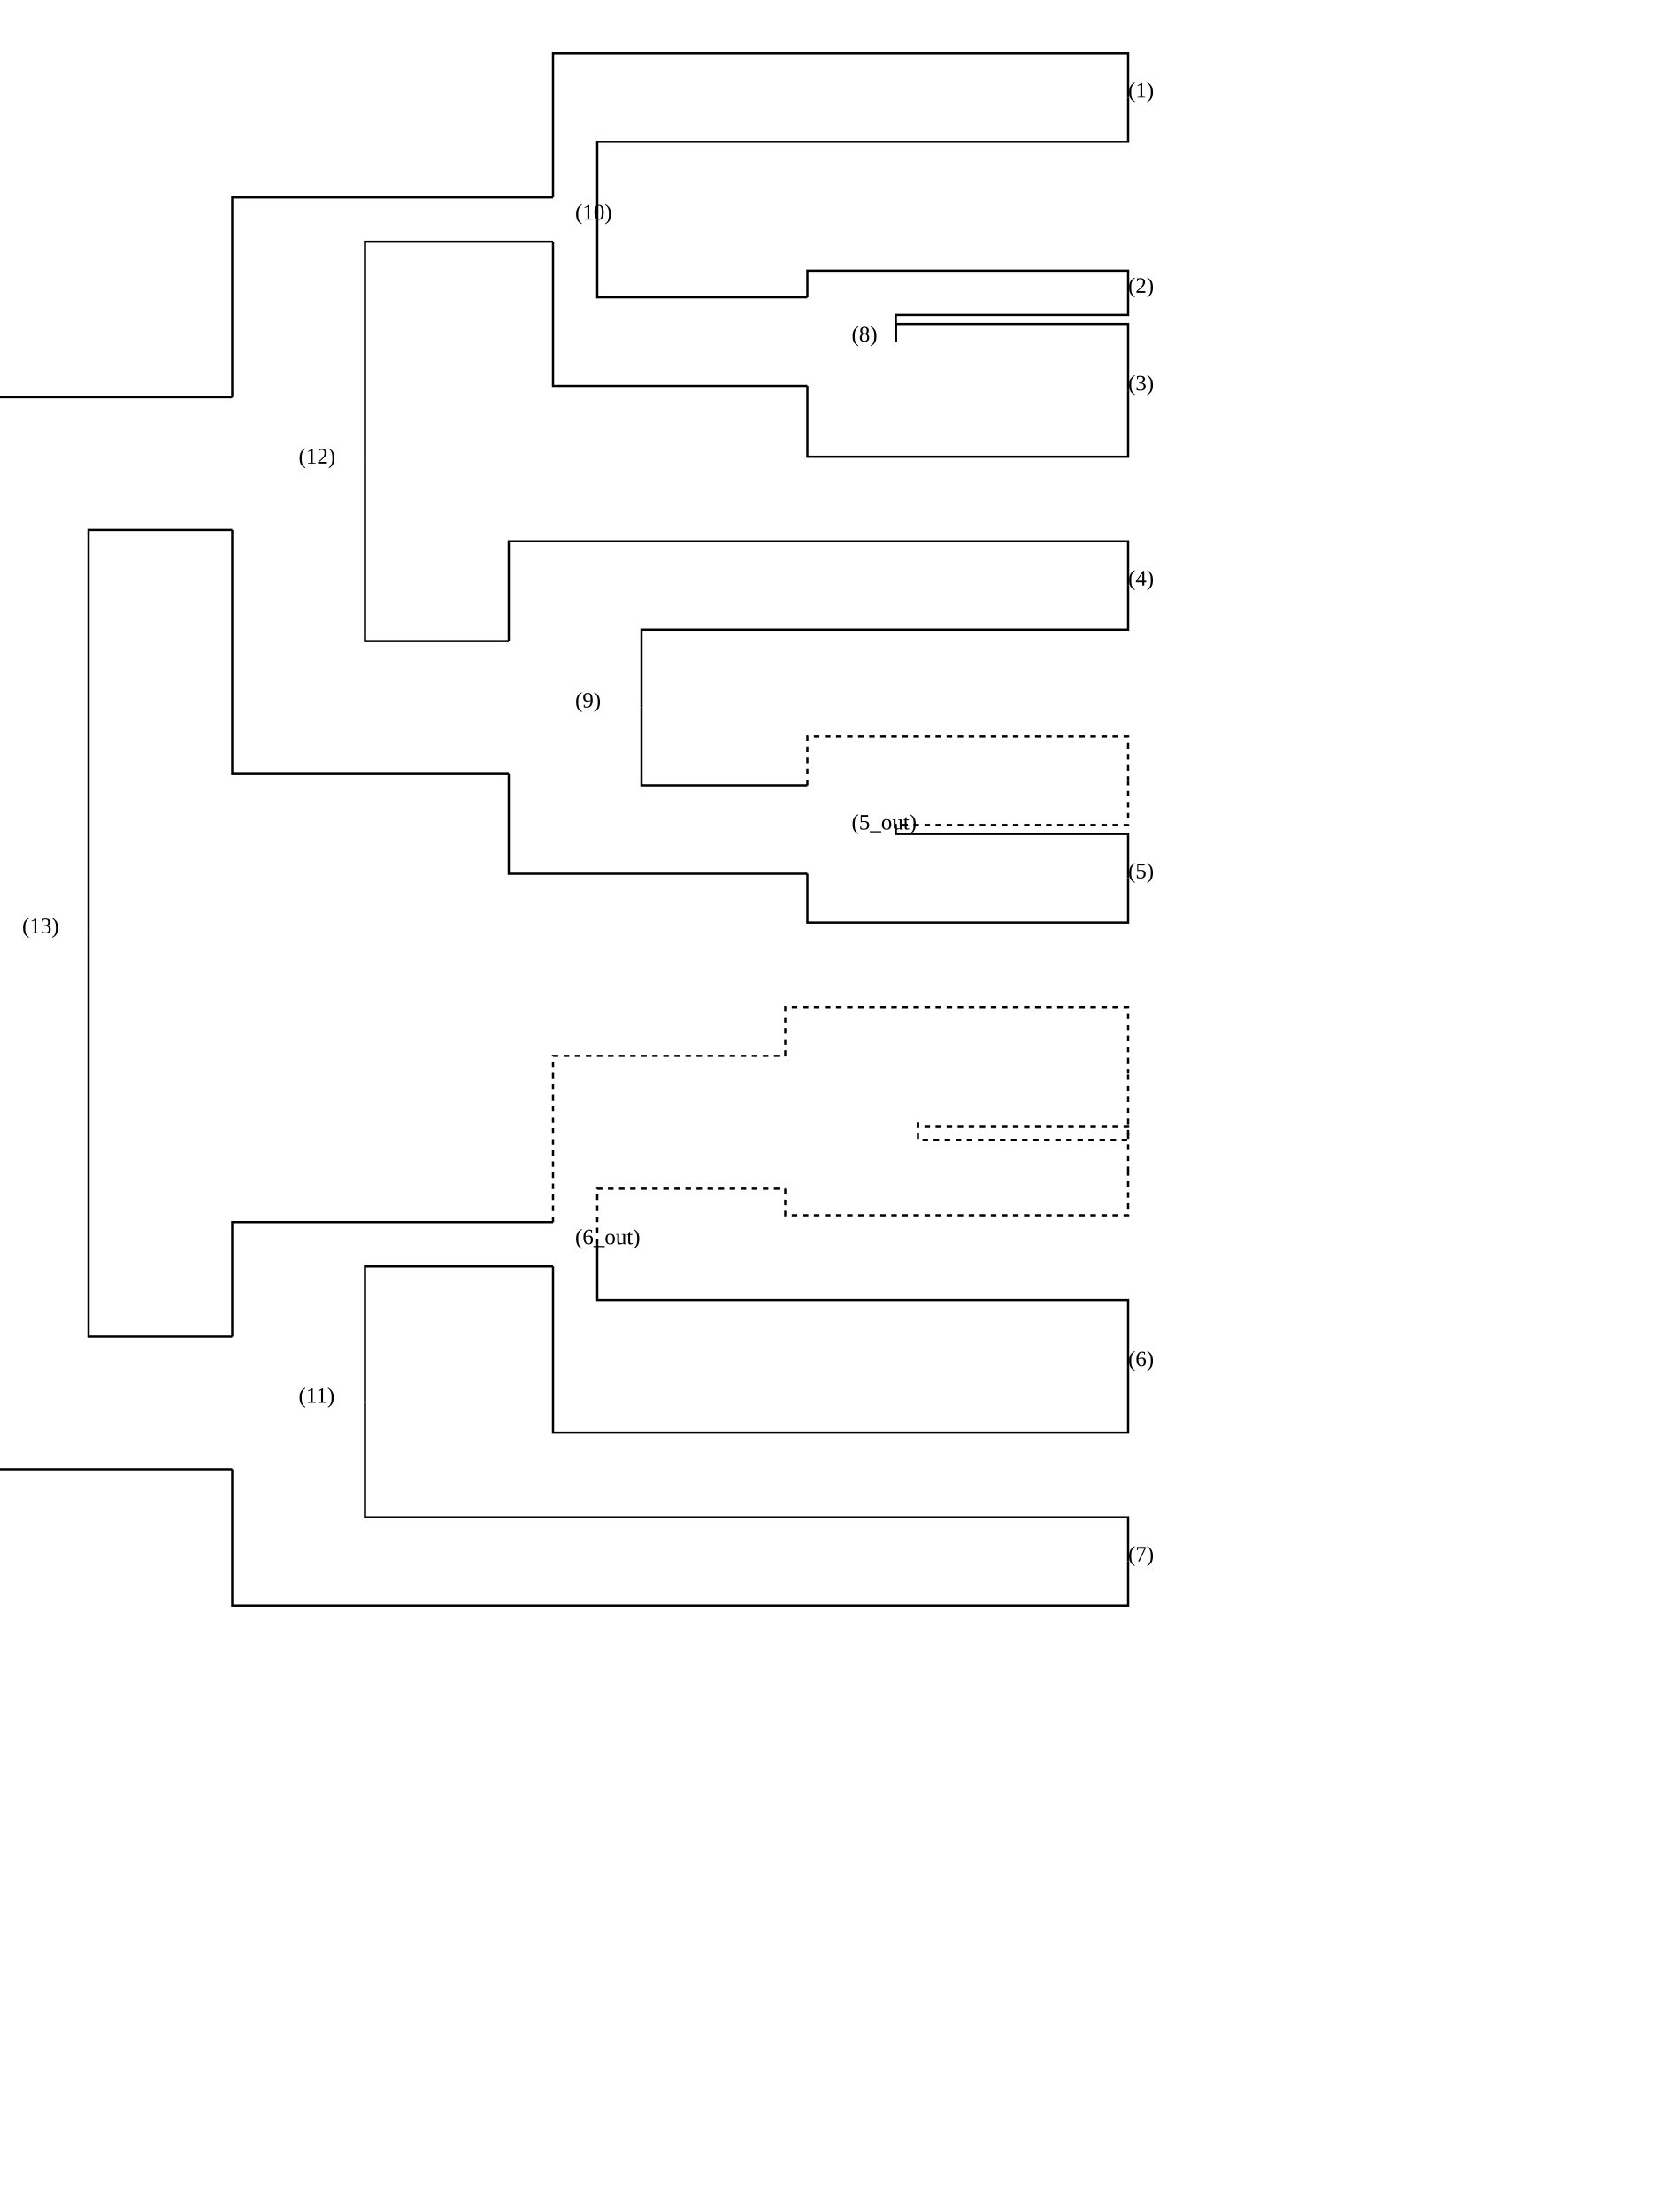
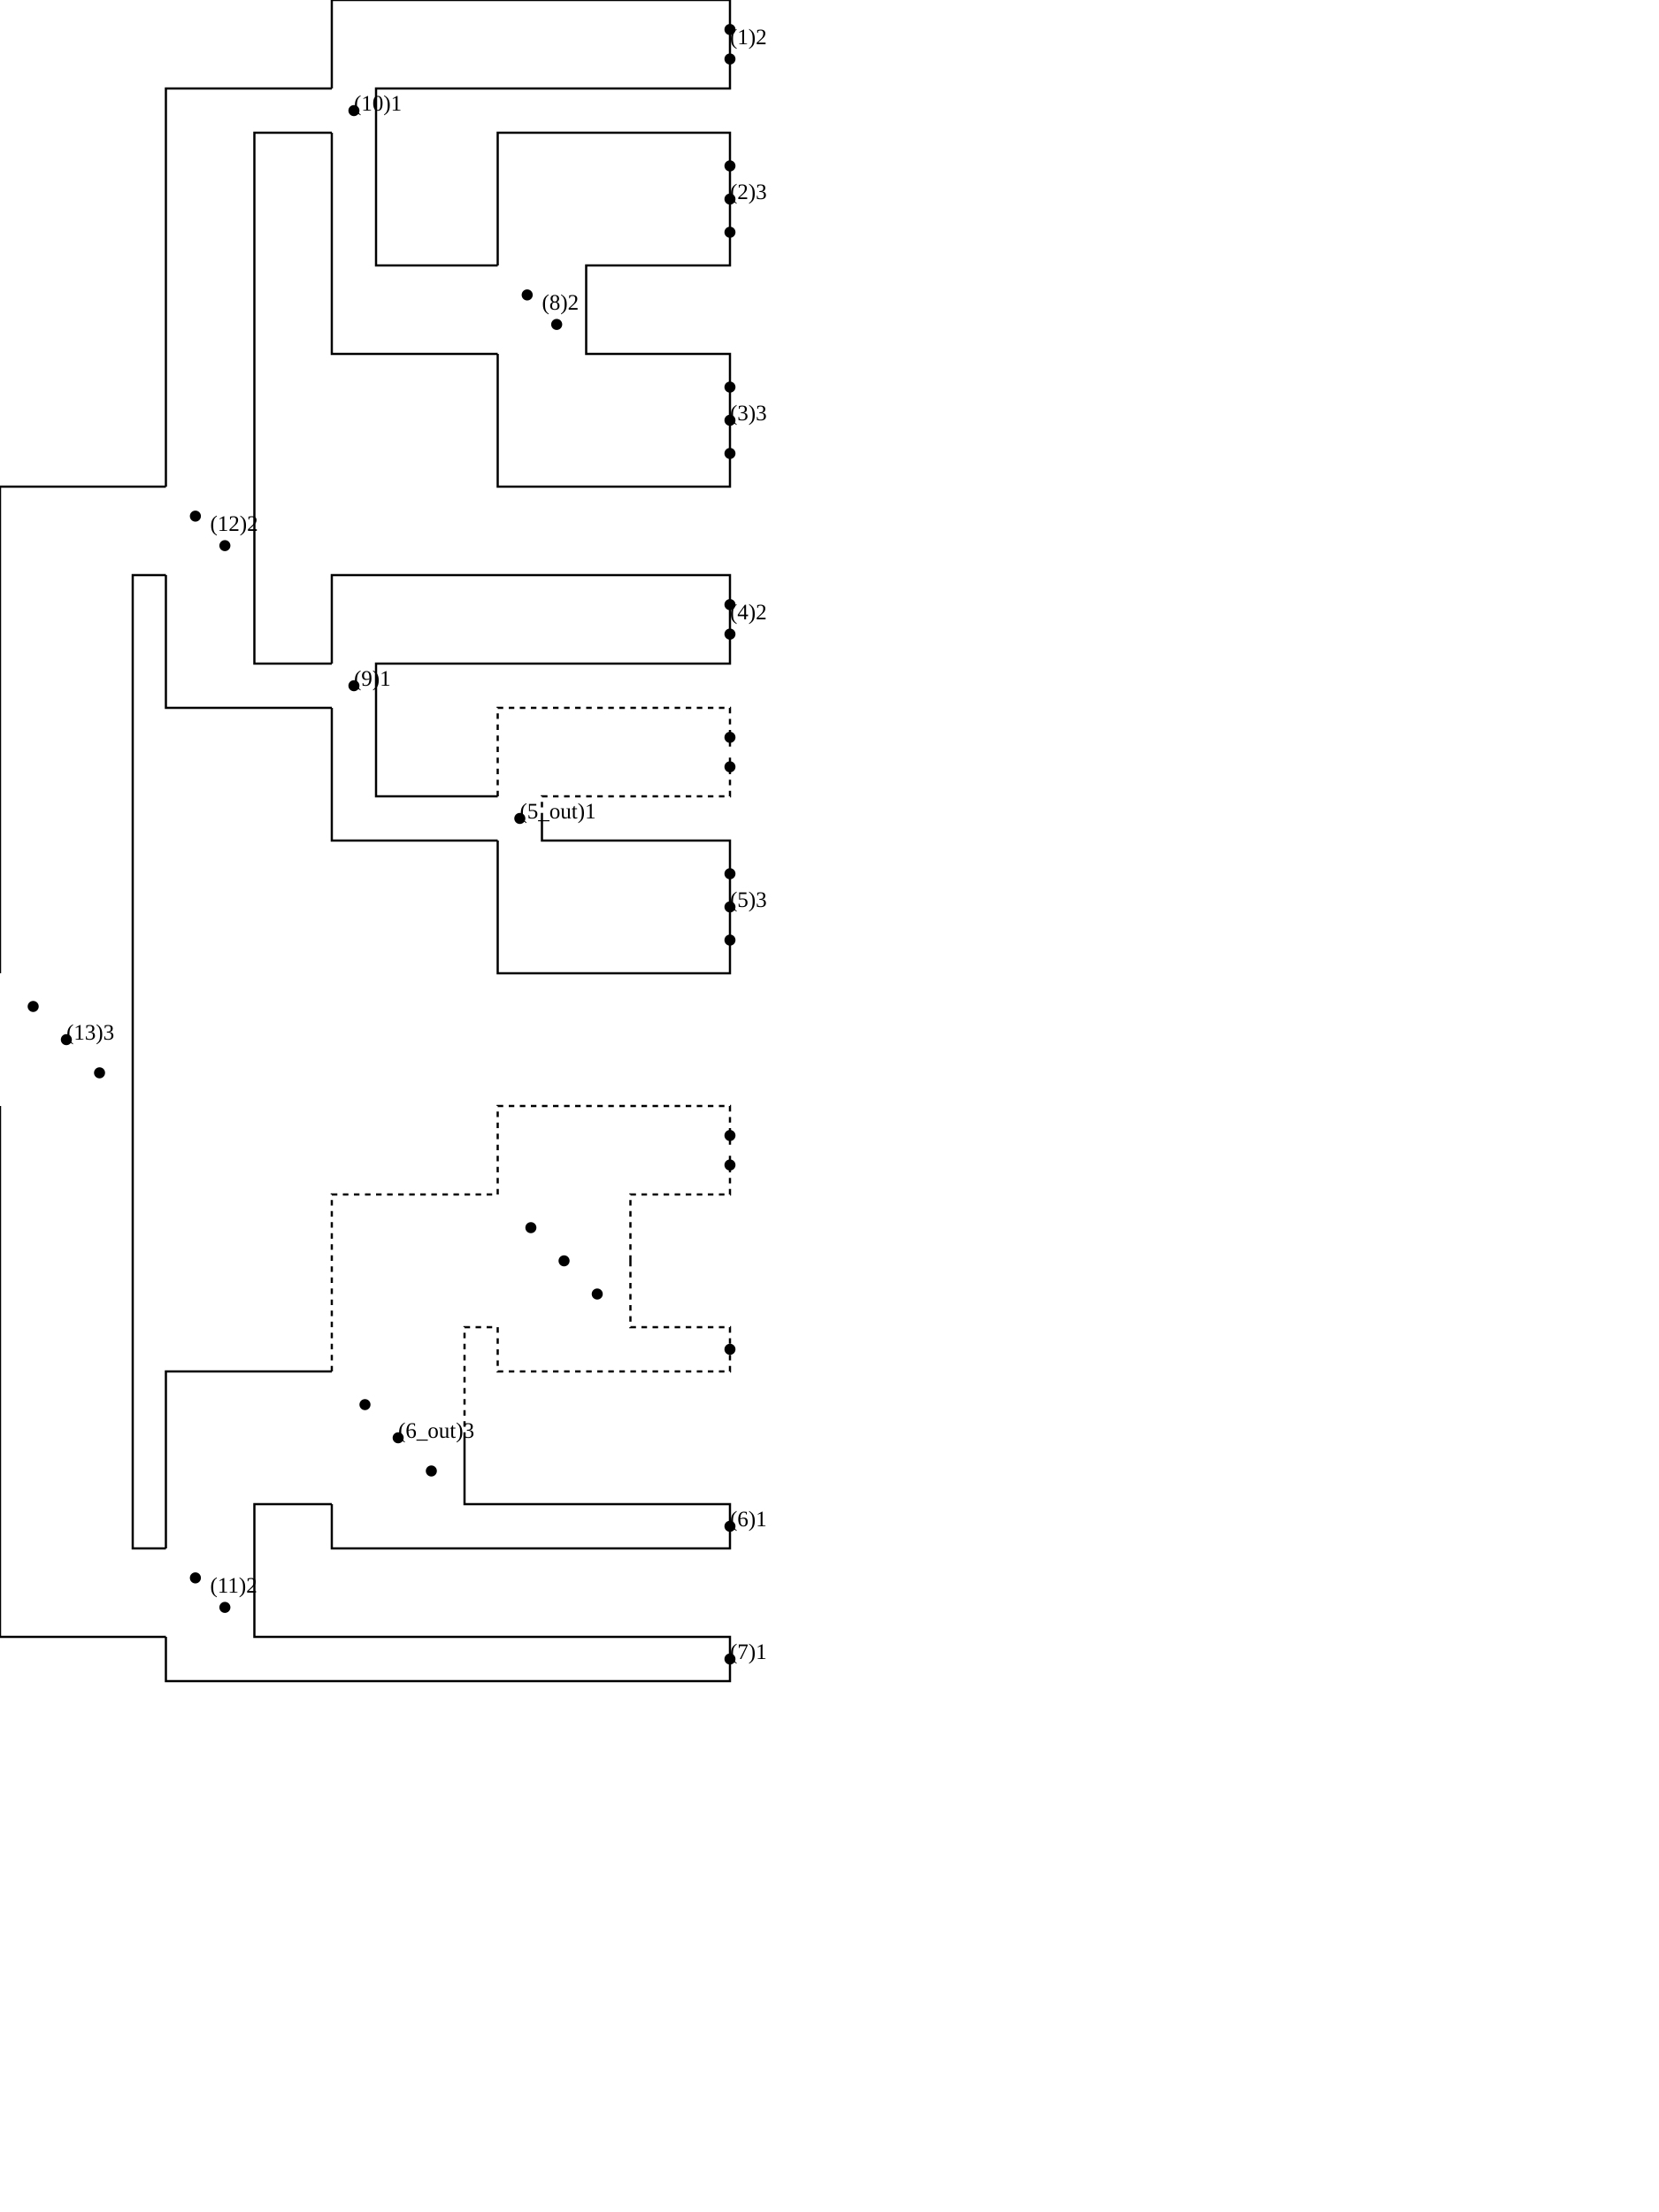
<svg id="visuRecPhylo" width="1500" height="2000">
  <g transform="translate(120,120)" />
+   <circle cx="30" cy="910" r="5" />
+   <circle cx="60" cy="940" r="5" />
+   <circle cx="90" cy="970" r="5" />
+   <circle cx="176.667" cy="466.667" r="5" />
+   <circle cx="203.333" cy="493.333" r="5" />
+   <circle cx="176.667" cy="1426.667" r="5" />
+   <circle cx="203.333" cy="1453.333" r="5" />
+   <circle cx="320" cy="100" r="5" />
+   <circle cx="320" cy="620" r="5" />
+   <circle cx="330" cy="1270" r="5" />
+   <circle cx="360" cy="1300" r="5" />
+   <circle cx="390" cy="1330" r="5" />
+   <circle cx="660" cy="1500" r="5" />
+   <circle cx="660" cy="26.667" r="5" />
+   <circle cx="660" cy="53.333" r="5" />
+   <circle cx="476.667" cy="266.667" r="5" />
+   <circle cx="503.333" cy="293.333" r="5" />
+   <circle cx="660" cy="546.667" r="5" />
+   <circle cx="660" cy="573.333" r="5" />
+   <circle cx="470" cy="740" r="5" />
+   <circle cx="480" cy="1110" r="5" />
+   <circle cx="510" cy="1140" r="5" />
+   <circle cx="540" cy="1170" r="5" />
+   <circle cx="660" cy="1380" r="5" />
+   <circle cx="660" cy="150" r="5" />
+   <circle cx="660" cy="180" r="5" />
+   <circle cx="660" cy="210" r="5" />
+   <circle cx="660" cy="350" r="5" />
+   <circle cx="660" cy="380" r="5" />
+   <circle cx="660" cy="410" r="5" />
+   <circle cx="660" cy="666.667" r="5" />
+   <circle cx="660" cy="693.333" r="5" />
+   <circle cx="660" cy="790" r="5" />
+   <circle cx="660" cy="820" r="5" />
+   <circle cx="660" cy="850" r="5" />
+   <circle cx="660" cy="1026.667" r="5" />
+   <circle cx="660" cy="1053.333" r="5" />
+   <circle cx="660" cy="1220" r="5" />
  <g class="linkCtn">
-     <path class="linkDown" style="fill: none; stroke-width: 2px; stroke-dasharray: 0; stroke: black;" d="M80,843.75L80,479.118L210,479.118" />
-     <path class="linkUp" style="fill: none; stroke-width: 2px; stroke-dasharray: 0; stroke: black;" d="M-40,783.75L-40,359.118L210,359.118" />
+     <path class="linkDown" style="fill: none; stroke-width: 2px; stroke-dasharray: 0; stroke: black;" d="M120,940L120,520L150,520" />
+     <path class="linkUp" style="fill: none; stroke-width: 2px; stroke-dasharray: 0; stroke: black;" d="M0,880L0,440L150,440" />
  </g>
  <g class="linkCtn">
-     <path class="linkDown" style="fill: none; stroke-width: 2px; stroke-dasharray: 0; stroke: black;" d="M80,843.75L80,1208.382L210,1208.382" />
-     <path class="linkUp" style="fill: none; stroke-width: 2px; stroke-dasharray: 0; stroke: black;" d="M-40,903.75L-40,1328.382L210,1328.382" />
+     <path class="linkDown" style="fill: none; stroke-width: 2px; stroke-dasharray: 0; stroke: black;" d="M120,940L120,1400L150,1400" />
+     <path class="linkUp" style="fill: none; stroke-width: 2px; stroke-dasharray: 0; stroke: black;" d="M0,1000L0,1480L150,1480" />
  </g>
  <g class="linkCtn">
-     <path class="linkDown" style="fill: none; stroke-width: 2px; stroke-dasharray: 0; stroke: black;" d="M330,419.118L330,218.529L500,218.529" />
-     <path class="linkUp" style="fill: none; stroke-width: 2px; stroke-dasharray: 0; stroke: black;" d="M210,359.118L210,178.529L500,178.529" />
+     <path class="linkDown" style="fill: none; stroke-width: 2px; stroke-dasharray: 0; stroke: black;" d="M230,480L230,120L300,120" />
+     <path class="linkUp" style="fill: none; stroke-width: 2px; stroke-dasharray: 0; stroke: black;" d="M150,440L150,80L300,80" />
  </g>
  <g class="linkCtn">
-     <path class="linkDown" style="fill: none; stroke-width: 2px; stroke-dasharray: 0; stroke: black;" d="M330,419.118L330,579.706L460,579.706" />
-     <path class="linkUp" style="fill: none; stroke-width: 2px; stroke-dasharray: 0; stroke: black;" d="M210,479.118L210,699.706L460,699.706" />
+     <path class="linkDown" style="fill: none; stroke-width: 2px; stroke-dasharray: 0; stroke: black;" d="M230,480L230,600L300,600" />
+     <path class="linkUp" style="fill: none; stroke-width: 2px; stroke-dasharray: 0; stroke: black;" d="M150,520L150,640L300,640" />
  </g>
  <g class="linkCtn">
-     <path class="linkDown" style="fill: none; stroke-width: 2px; stroke-dasharray: 0; stroke: black;" d="M330,1268.382L330,1145L500,1145" />
-     <path class="linkUp" style="fill: none; stroke-width: 2px; stroke-dasharray: 0; stroke: black;" d="M210,1208.382L210,1105L500,1105" />
+     <path class="linkDown" style="fill: none; stroke-width: 2px; stroke-dasharray: 0; stroke: black;" d="M230,1440L230,1360L300,1360" />
+     <path class="linkUp" style="fill: none; stroke-width: 2px; stroke-dasharray: 0; stroke: black;" d="M150,1400L150,1240L300,1240" />
  </g>
  <g class="linkCtn">
-     <path class="linkDown" style="fill: none; stroke-width: 2px; stroke-dasharray: 0; stroke: black;" d="M330,1268.382L330,1371.765L1020,1371.765L1020,1411.765" />
-     <path class="linkUp" style="fill: none; stroke-width: 2px; stroke-dasharray: 0; stroke: black;" d="M210,1328.382L210,1451.765L1020,1451.765L1020,1411.765" />
+     <path class="linkDown" style="fill: none; stroke-width: 2px; stroke-dasharray: 0; stroke: black;" d="M230,1440L230,1480L660,1480L660,1500" />
+     <path class="linkUp" style="fill: none; stroke-width: 2px; stroke-dasharray: 0; stroke: black;" d="M150,1480L150,1520L660,1520L660,1500" />
  </g>
  <g class="linkCtn">
-     <path class="linkDown" style="fill: none; stroke-width: 2px; stroke-dasharray: 0; stroke: black;" d="M540,198.529L540,128.235L1020,128.235L1020,88.235" />
-     <path class="linkUp" style="fill: none; stroke-width: 2px; stroke-dasharray: 0; stroke: black;" d="M500,178.529L500,48.235L1020,48.235L1020,88.235" />
+     <path class="linkDown" style="fill: none; stroke-width: 2px; stroke-dasharray: 0; stroke: black;" d="M340,100L340,80L660,80L660,40" />
+     <path class="linkUp" style="fill: none; stroke-width: 2px; stroke-dasharray: 0; stroke: black;" d="M300,80L300,0L660,0L660,40" />
  </g>
  <g class="linkCtn">
-     <path class="linkDown" style="fill: none; stroke-width: 2px; stroke-dasharray: 0; stroke: black;" d="M540,198.529L540,268.824L730,268.824" />
-     <path class="linkUp" style="fill: none; stroke-width: 2px; stroke-dasharray: 0; stroke: black;" d="M500,218.529L500,348.824L730,348.824" />
+     <path class="linkDown" style="fill: none; stroke-width: 2px; stroke-dasharray: 0; stroke: black;" d="M340,100L340,240L450,240" />
+     <path class="linkUp" style="fill: none; stroke-width: 2px; stroke-dasharray: 0; stroke: black;" d="M300,120L300,320L450,320" />
  </g>
  <g class="linkCtn">
-     <path class="linkDown" style="fill: none; stroke-width: 2px; stroke-dasharray: 0; stroke: black;" d="M580,639.706L580,569.412L1020,569.412L1020,529.412" />
-     <path class="linkUp" style="fill: none; stroke-width: 2px; stroke-dasharray: 0; stroke: black;" d="M460,579.706L460,489.412L1020,489.412L1020,529.412" />
+     <path class="linkDown" style="fill: none; stroke-width: 2px; stroke-dasharray: 0; stroke: black;" d="M340,620L340,600L660,600L660,560" />
+     <path class="linkUp" style="fill: none; stroke-width: 2px; stroke-dasharray: 0; stroke: black;" d="M300,600L300,520L660,520L660,560" />
  </g>
  <g class="linkCtn">
-     <path class="linkDown" style="fill: none; stroke-width: 2px; stroke-dasharray: 0; stroke: black;" d="M580,639.706L580,710L730,710" />
-     <path class="linkUp" style="fill: none; stroke-width: 2px; stroke-dasharray: 0; stroke: black;" d="M460,699.706L460,790L730,790" />
+     <path class="linkDown" style="fill: none; stroke-width: 2px; stroke-dasharray: 0; stroke: black;" d="M340,620L340,720L450,720" />
+     <path class="linkUp" style="fill: none; stroke-width: 2px; stroke-dasharray: 0; stroke: black;" d="M300,640L300,760L450,760" />
  </g>
  <g class="linkCtn linkDead">
-     <path class="linkDown" style="fill: none; stroke-width: 2px; stroke-dasharray: 5; stroke: black;" d="M540,1125L540,1074.706L710,1074.706" />
-     <path class="linkUp" style="fill: none; stroke-width: 2px; stroke-dasharray: 5; stroke: black;" d="M500,1105L500,954.706L710,954.706" />
+     <path class="linkDown" style="fill: none; stroke-width: 2px; stroke-dasharray: 5; stroke: black;" d="M420,1300L420,1200L450,1200" />
+     <path class="linkUp" style="fill: none; stroke-width: 2px; stroke-dasharray: 5; stroke: black;" d="M300,1240L300,1080L450,1080" />
  </g>
  <g class="linkCtn">
-     <path class="linkDown" style="fill: none; stroke-width: 2px; stroke-dasharray: 0; stroke: black;" d="M540,1125L540,1175.294L1020,1175.294L1020,1235.294" />
-     <path class="linkUp" style="fill: none; stroke-width: 2px; stroke-dasharray: 0; stroke: black;" d="M500,1145L500,1295.294L1020,1295.294L1020,1235.294" />
+     <path class="linkDown" style="fill: none; stroke-width: 2px; stroke-dasharray: 0; stroke: black;" d="M420,1300L420,1360L660,1360L660,1380" />
+     <path class="linkUp" style="fill: none; stroke-width: 2px; stroke-dasharray: 0; stroke: black;" d="M300,1360L300,1400L660,1400L660,1380" />
  </g>
  <g class="linkCtn">
-     <path class="linkDown" style="fill: none; stroke-width: 2px; stroke-dasharray: 0; stroke: black;" d="M810,308.824L810,284.706L1020,284.706L1020,264.706" />
-     <path class="linkUp" style="fill: none; stroke-width: 2px; stroke-dasharray: 0; stroke: black;" d="M730,268.824L730,244.706L1020,244.706L1020,264.706" />
+     <path class="linkDown" style="fill: none; stroke-width: 2px; stroke-dasharray: 0; stroke: black;" d="M530,280L530,240L660,240L660,180" />
+     <path class="linkUp" style="fill: none; stroke-width: 2px; stroke-dasharray: 0; stroke: black;" d="M450,240L450,120L660,120L660,180" />
  </g>
  <g class="linkCtn">
-     <path class="linkDown" style="fill: none; stroke-width: 2px; stroke-dasharray: 0; stroke: black;" d="M810,308.824L810,292.941L1020,292.941L1020,352.941" />
-     <path class="linkUp" style="fill: none; stroke-width: 2px; stroke-dasharray: 0; stroke: black;" d="M730,348.824L730,412.941L1020,412.941L1020,352.941" />
+     <path class="linkDown" style="fill: none; stroke-width: 2px; stroke-dasharray: 0; stroke: black;" d="M530,280L530,320L660,320L660,380" />
+     <path class="linkUp" style="fill: none; stroke-width: 2px; stroke-dasharray: 0; stroke: black;" d="M450,320L450,440L660,440L660,380" />
  </g>
  <g class="linkCtn linkDead">
-     <path class="linkDown" style="fill: none; stroke-width: 2px; stroke-dasharray: 5; stroke: black;" d="M810,750L810,745.882L1020,745.882L1020,705.882" />
-     <path class="linkUp" style="fill: none; stroke-width: 2px; stroke-dasharray: 5; stroke: black;" d="M730,710L730,665.882L1020,665.882L1020,705.882" />
+     <path class="linkDown" style="fill: none; stroke-width: 2px; stroke-dasharray: 5; stroke: black;" d="M490,740L490,720L660,720L660,680" />
+     <path class="linkUp" style="fill: none; stroke-width: 2px; stroke-dasharray: 5; stroke: black;" d="M450,720L450,640L660,640L660,680" />
  </g>
  <g class="linkCtn">
-     <path class="linkDown" style="fill: none; stroke-width: 2px; stroke-dasharray: 0; stroke: black;" d="M810,750L810,754.118L1020,754.118L1020,794.118" />
-     <path class="linkUp" style="fill: none; stroke-width: 2px; stroke-dasharray: 0; stroke: black;" d="M730,790L730,834.118L1020,834.118L1020,794.118" />
+     <path class="linkDown" style="fill: none; stroke-width: 2px; stroke-dasharray: 0; stroke: black;" d="M490,740L490,760L660,760L660,820" />
+     <path class="linkUp" style="fill: none; stroke-width: 2px; stroke-dasharray: 0; stroke: black;" d="M450,760L450,880L660,880L660,820" />
  </g>
  <g class="linkCtn linkDead">
-     <path class="linkDown" style="fill: none; stroke-width: 2px; stroke-dasharray: 5; stroke: black;" d="M830,1014.706L830,1030.588L1020,1030.588L1020,970.588" />
-     <path class="linkUp" style="fill: none; stroke-width: 2px; stroke-dasharray: 5; stroke: black;" d="M710,954.706L710,910.588L1020,910.588L1020,970.588" />
+     <path class="linkDown" style="fill: none; stroke-width: 2px; stroke-dasharray: 5; stroke: black;" d="M570,1140L570,1080L660,1080L660,1040" />
+     <path class="linkUp" style="fill: none; stroke-width: 2px; stroke-dasharray: 5; stroke: black;" d="M450,1080L450,1000L660,1000L660,1040" />
  </g>
  <g class="linkCtn linkDead">
-     <path class="linkDown" style="fill: none; stroke-width: 2px; stroke-dasharray: 5; stroke: black;" d="M830,1014.706L830,1018.824L1020,1018.824L1020,1058.824" />
-     <path class="linkUp" style="fill: none; stroke-width: 2px; stroke-dasharray: 5; stroke: black;" d="M710,1074.706L710,1098.824L1020,1098.824L1020,1058.824" />
+     <path class="linkDown" style="fill: none; stroke-width: 2px; stroke-dasharray: 5; stroke: black;" d="M570,1140L570,1200L660,1200L660,1220" />
+     <path class="linkUp" style="fill: none; stroke-width: 2px; stroke-dasharray: 5; stroke: black;" d="M450,1200L450,1240L660,1240L660,1220" />
  </g>
-   <g class="node node--internal" transform="translate(20,843.75)">
-     <text text-anchor="start" font-size="20px">(13)</text>
+   <g class="node node--internal" transform="translate(60,940)">
+     <text text-anchor="start" font-size="20px">(13)3</text>
  </g>
-   <g class="node node--internal" transform="translate(270,419.1176)">
-     <text text-anchor="start" font-size="20px">(12)</text>
+   <g class="node node--internal" transform="translate(190,480)">
+     <text text-anchor="start" font-size="20px">(12)2</text>
  </g>
-   <g class="node node--internal" transform="translate(270,1268.382)">
-     <text text-anchor="start" font-size="20px">(11)</text>
+   <g class="node node--internal" transform="translate(190,1440)">
+     <text text-anchor="start" font-size="20px">(11)2</text>
  </g>
-   <g class="node node--internal" transform="translate(520,198.5294)">
-     <text text-anchor="start" font-size="20px">(10)</text>
+   <g class="node node--internal" transform="translate(320,100)">
+     <text text-anchor="start" font-size="20px">(10)1</text>
  </g>
-   <g class="node node--internal" transform="translate(520,639.7059)">
-     <text text-anchor="start" font-size="20px">(9)</text>
+   <g class="node node--internal" transform="translate(320,620)">
+     <text text-anchor="start" font-size="20px">(9)1</text>
  </g>
-   <g class="node node--internal" transform="translate(520,1125)">
-     <text text-anchor="start" font-size="20px">(6_out)</text>
+   <g class="node node--internal" transform="translate(360,1300)">
+     <text text-anchor="start" font-size="20px">(6_out)3</text>
  </g>
-   <g class="node node--leaf" transform="translate(1020,1411.765)">
-     <text text-anchor="start" font-size="20px">(7)</text>
+   <g class="node node--leaf" transform="translate(660,1500)">
+     <text text-anchor="start" font-size="20px">(7)1</text>
  </g>
-   <g class="node node--leaf" transform="translate(1020,88.23529)">
-     <text text-anchor="start" font-size="20px">(1)</text>
+   <g class="node node--leaf" transform="translate(660,40)">
+     <text text-anchor="start" font-size="20px">(1)2</text>
  </g>
-   <g class="node node--internal" transform="translate(770,308.8235)">
-     <text text-anchor="start" font-size="20px">(8)</text>
+   <g class="node node--internal" transform="translate(490,280)">
+     <text text-anchor="start" font-size="20px">(8)2</text>
  </g>
-   <g class="node node--leaf" transform="translate(1020,529.4118)">
-     <text text-anchor="start" font-size="20px">(4)</text>
+   <g class="node node--leaf" transform="translate(660,560)">
+     <text text-anchor="start" font-size="20px">(4)2</text>
  </g>
-   <g class="node node--internal" transform="translate(770,750)">
-     <text text-anchor="start" font-size="20px">(5_out)</text>
+   <g class="node node--internal" transform="translate(470,740)">
+     <text text-anchor="start" font-size="20px">(5_out)1</text>
  </g>
-   <g class="node node--internal" transform="translate(770,1014.706)">
+   <g class="node node--internal" transform="translate(510,1140)">
    <text text-anchor="start" font-size="20px" />
  </g>
-   <g class="node node--leaf" transform="translate(1020,1235.294)">
-     <text text-anchor="start" font-size="20px">(6)</text>
+   <g class="node node--leaf" transform="translate(660,1380)">
+     <text text-anchor="start" font-size="20px">(6)1</text>
  </g>
-   <g class="node node--leaf" transform="translate(1020,264.7059)">
-     <text text-anchor="start" font-size="20px">(2)</text>
+   <g class="node node--leaf" transform="translate(660,180)">
+     <text text-anchor="start" font-size="20px">(2)3</text>
  </g>
-   <g class="node node--leaf" transform="translate(1020,352.9412)">
-     <text text-anchor="start" font-size="20px">(3)</text>
+   <g class="node node--leaf" transform="translate(660,380)">
+     <text text-anchor="start" font-size="20px">(3)3</text>
  </g>
-   <g class="node node--leaf" transform="translate(1020,705.8824)">
+   <g class="node node--leaf" transform="translate(660,680)">
    <text text-anchor="start" font-size="20px" />
  </g>
-   <g class="node node--leaf" transform="translate(1020,794.1176)">
-     <text text-anchor="start" font-size="20px">(5)</text>
+   <g class="node node--leaf" transform="translate(660,820)">
+     <text text-anchor="start" font-size="20px">(5)3</text>
  </g>
-   <g class="node node--leaf" transform="translate(1020,970.5882)">
+   <g class="node node--leaf" transform="translate(660,1040)">
    <text text-anchor="start" font-size="20px" />
  </g>
-   <g class="node node--leaf" transform="translate(1020,1058.824)">
+   <g class="node node--leaf" transform="translate(660,1220)">
    <text text-anchor="start" font-size="20px" />
  </g>
</svg>
